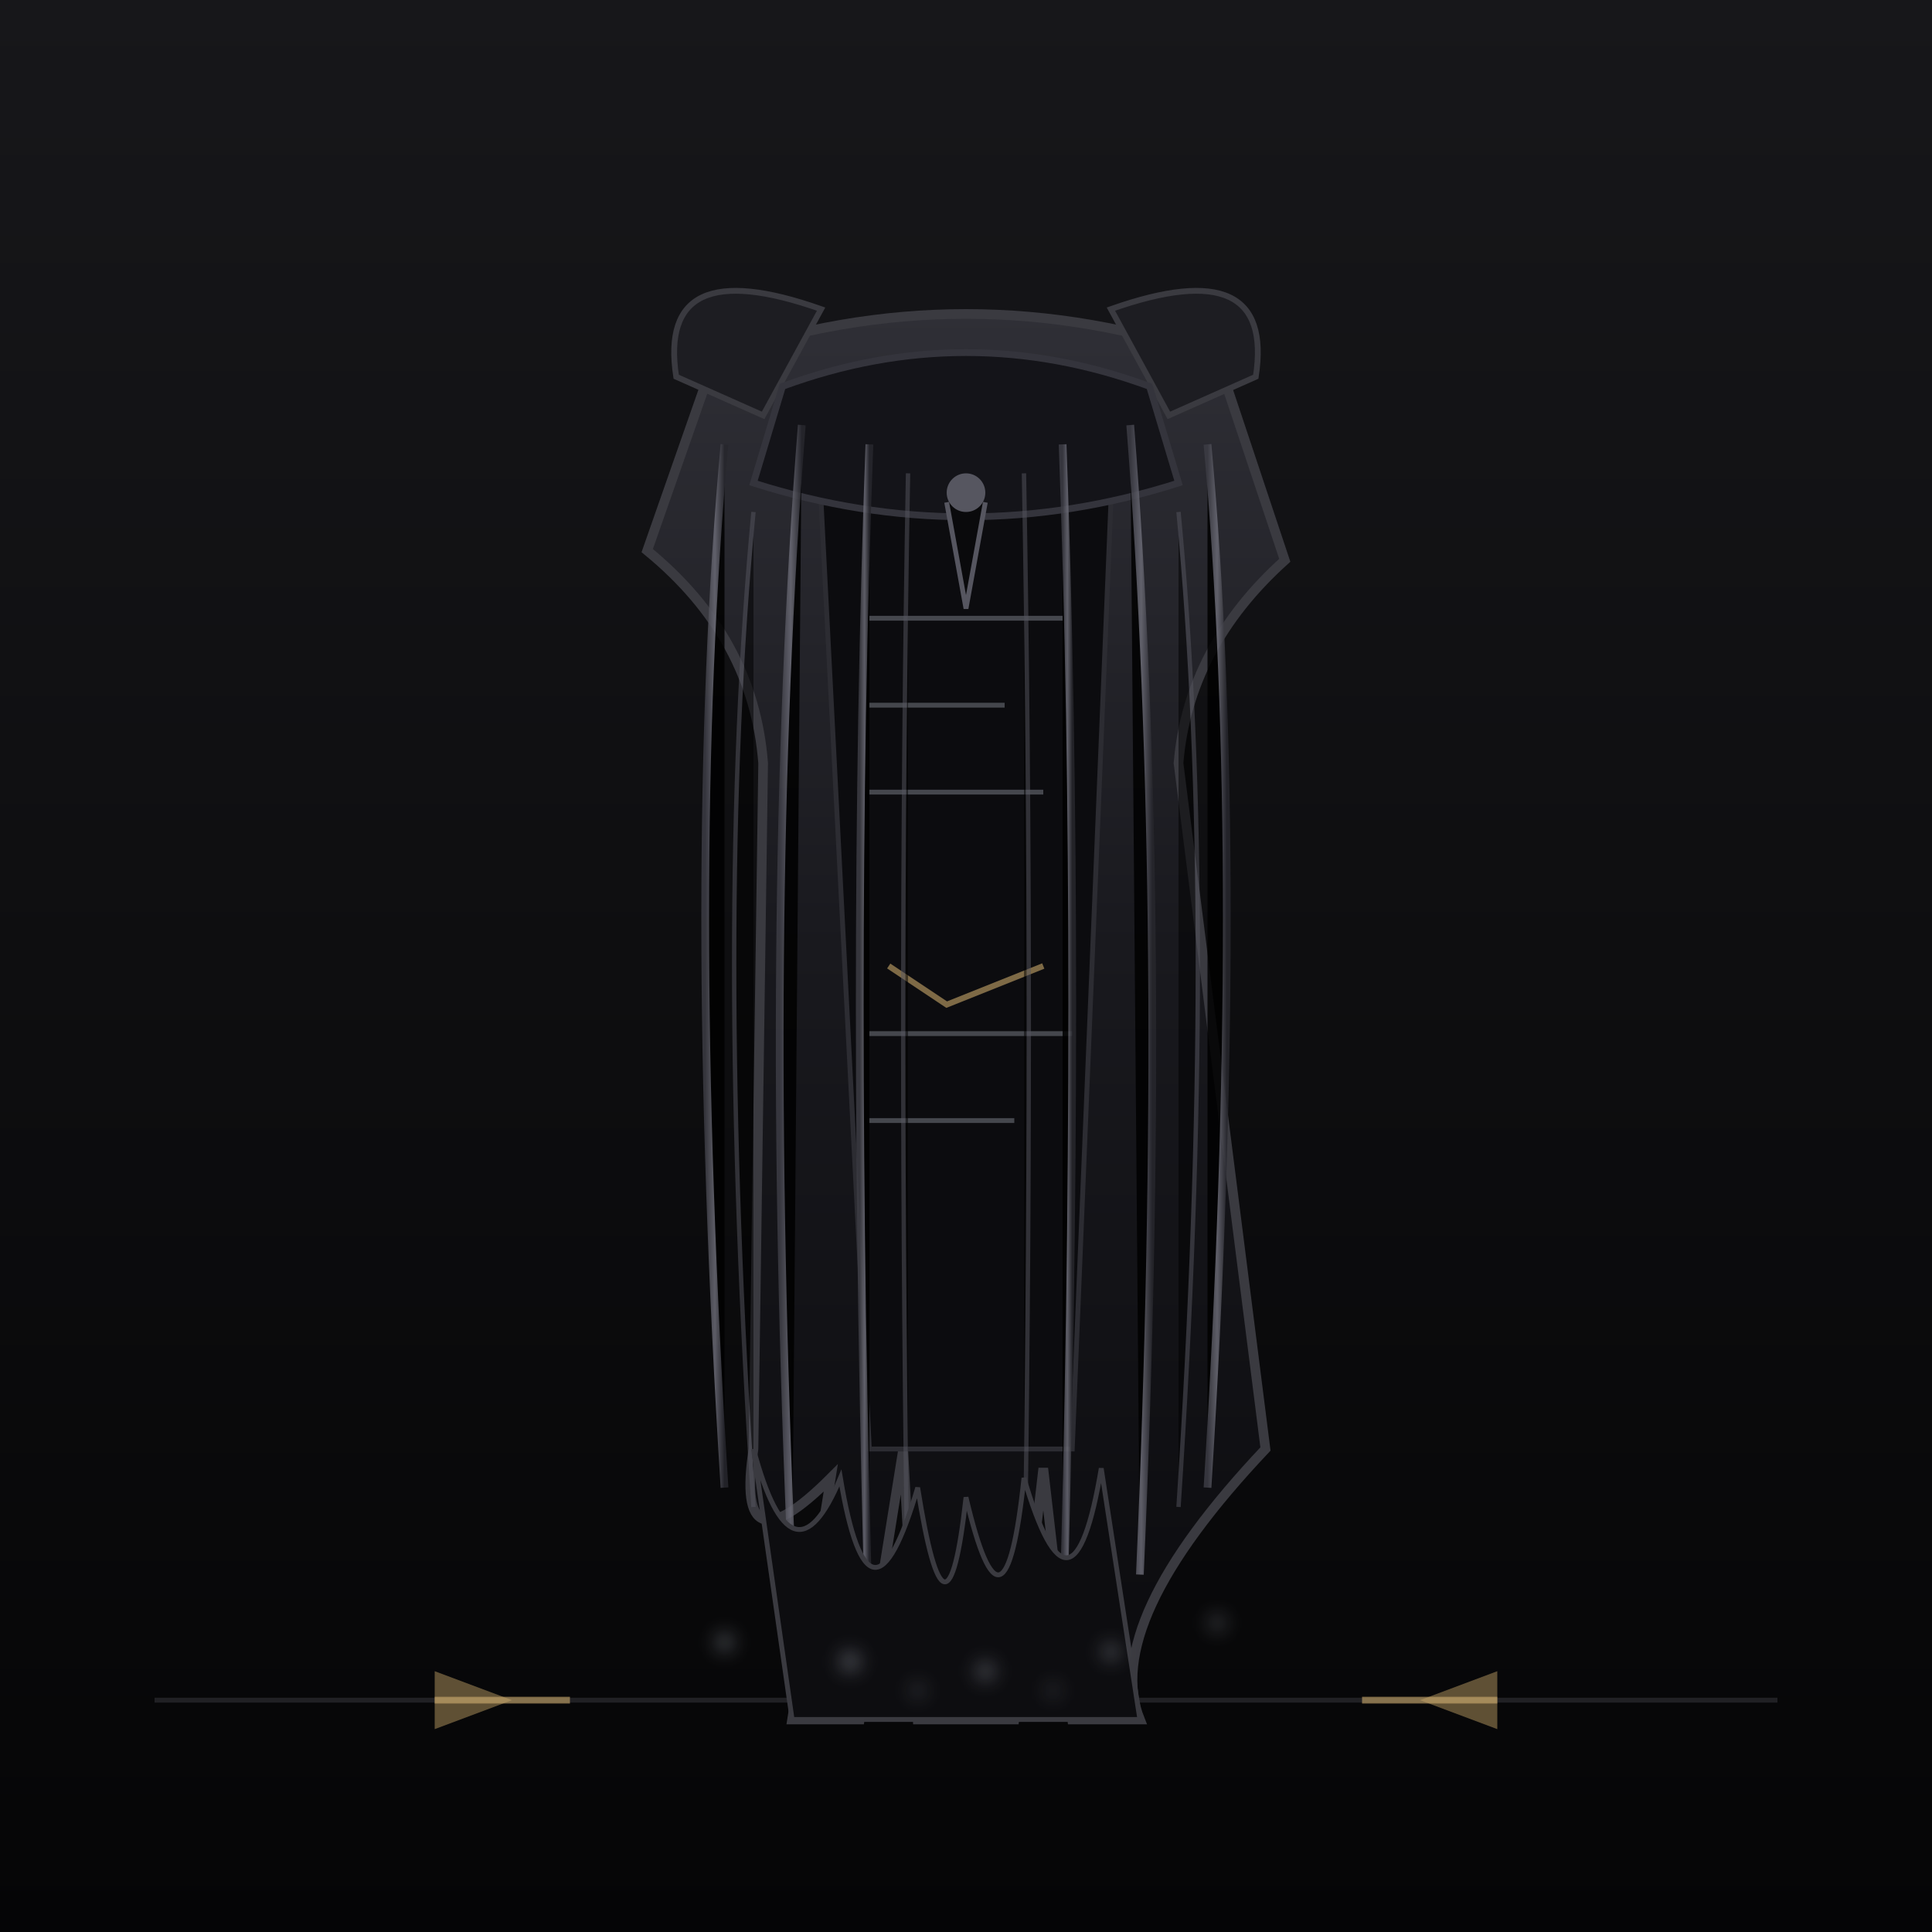
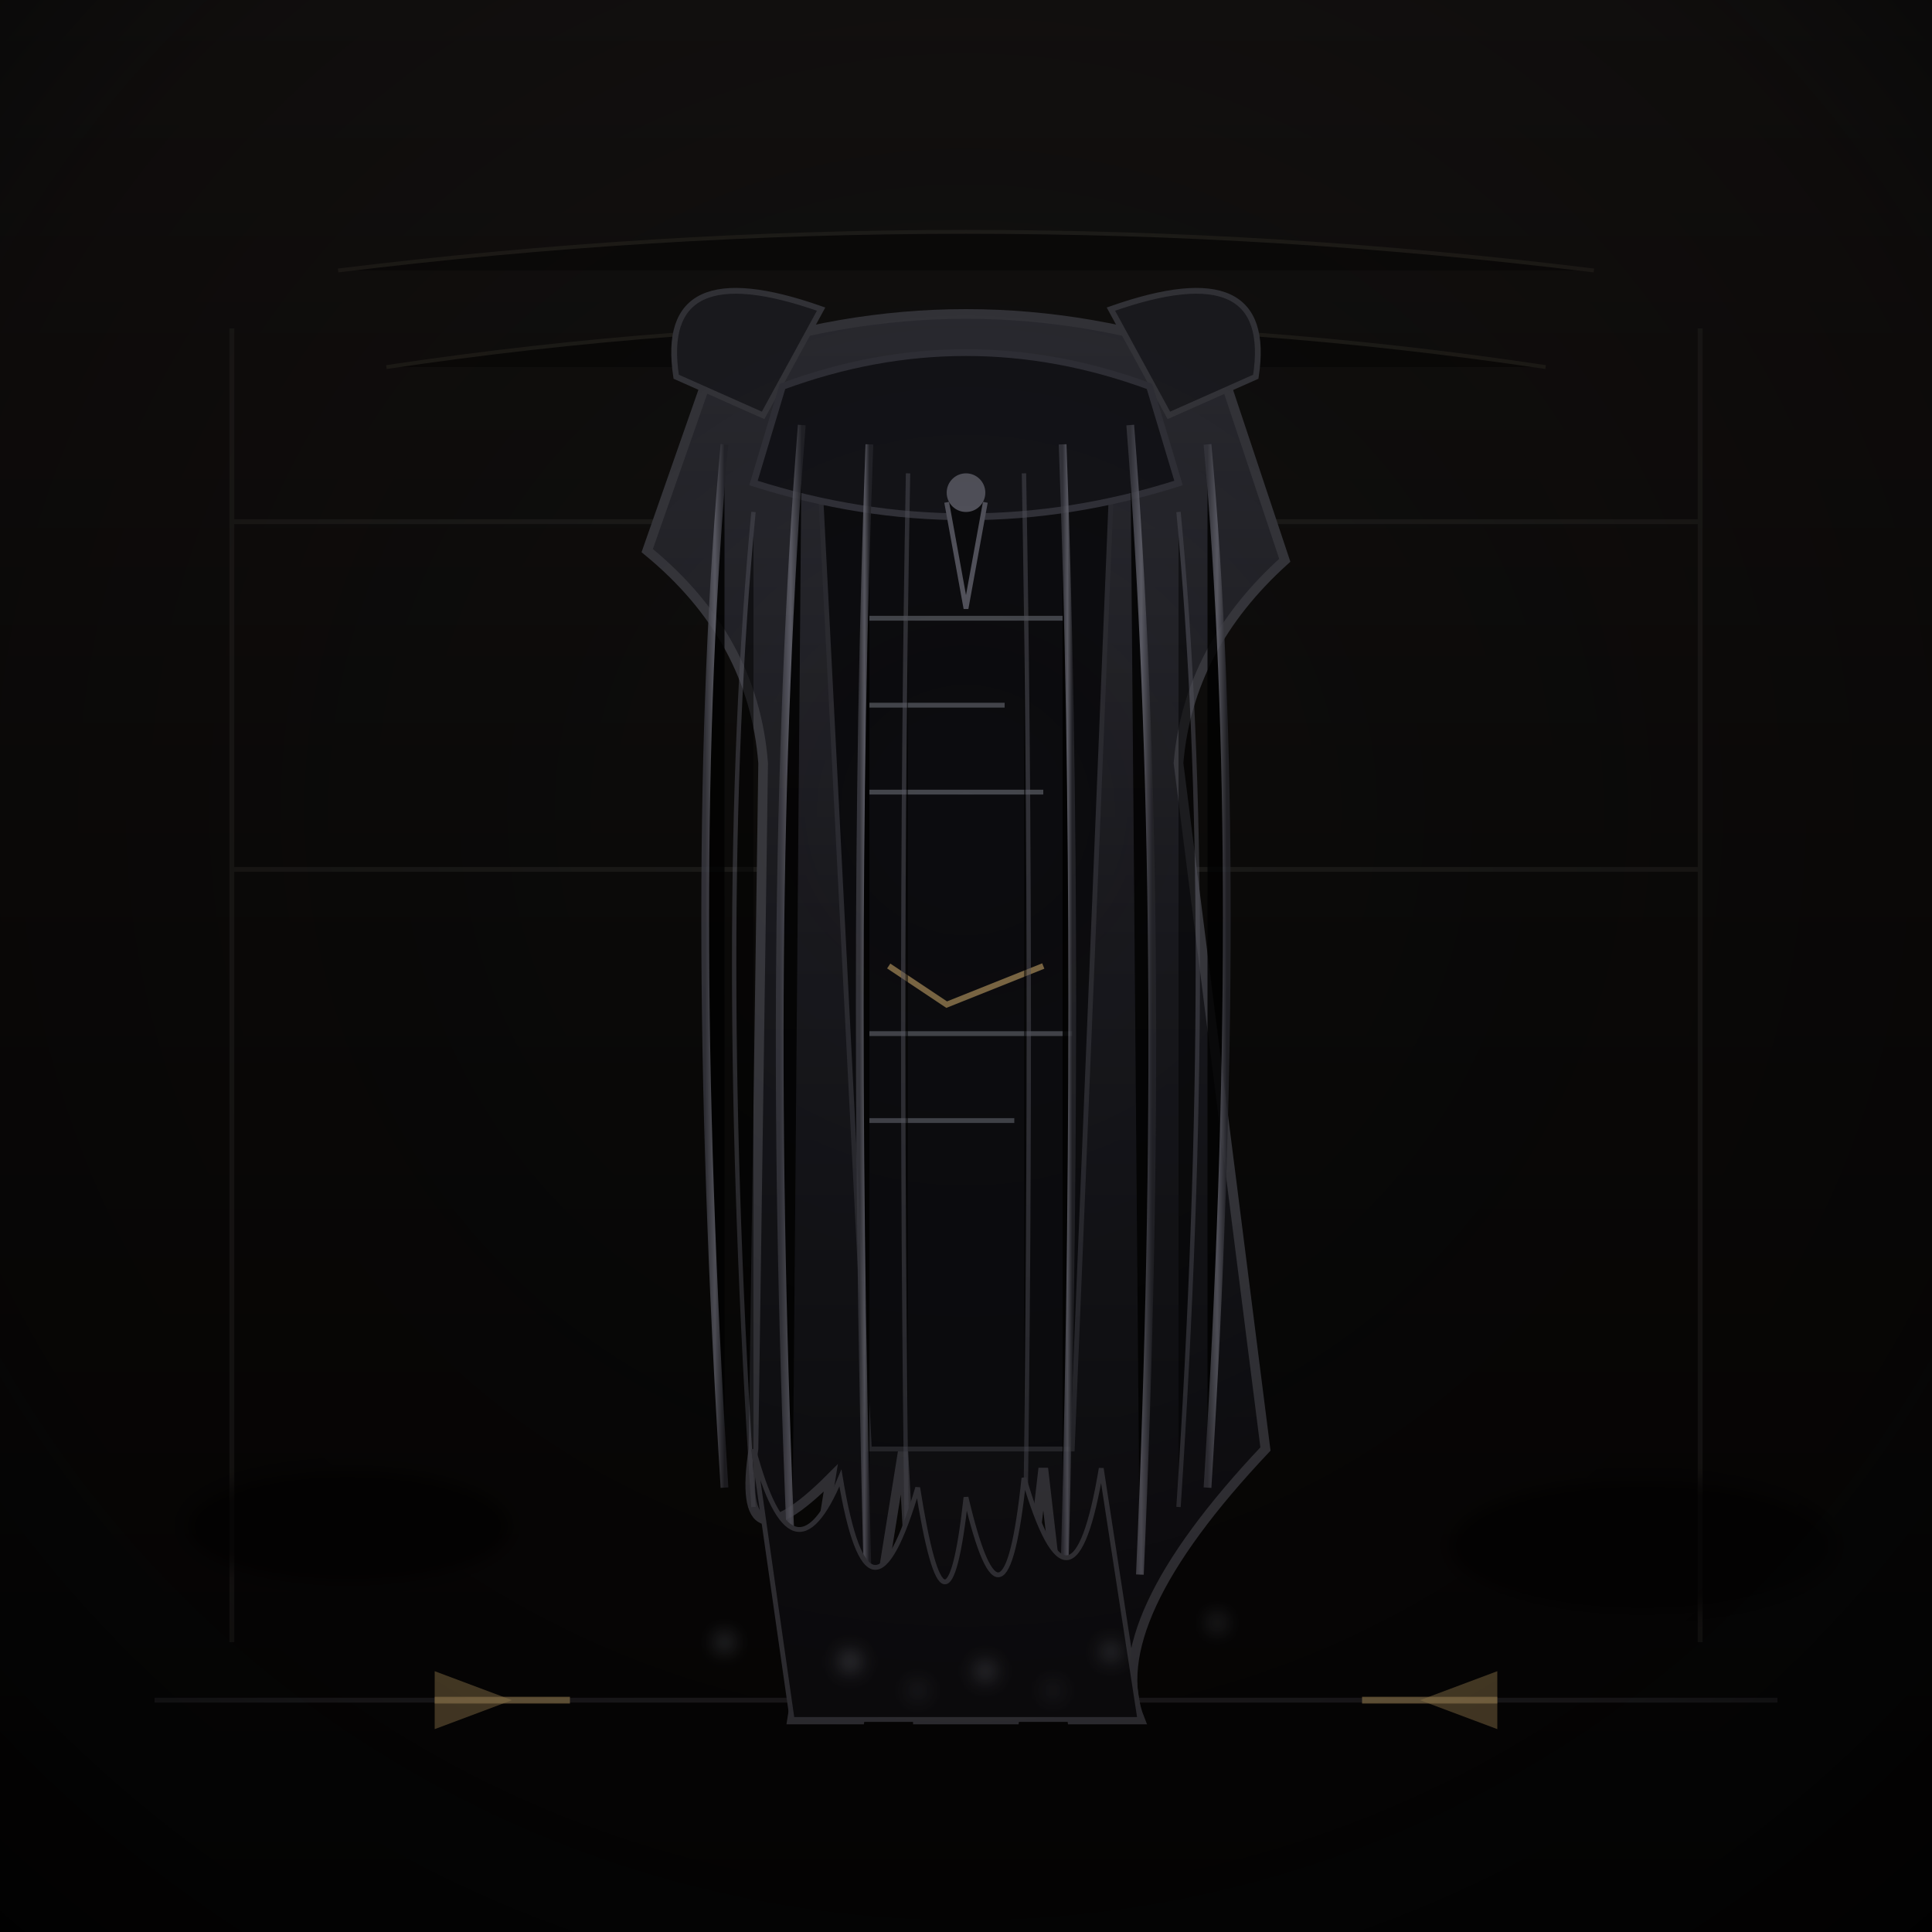
<svg xmlns="http://www.w3.org/2000/svg" viewBox="0 0 400 400" width="100%" height="100%" role="img" aria-label="THE MOURNING MANTLE">
  <defs>
-     <linearGradient id="mmS_Bg" x1="0" y1="0" x2="0" y2="1">
-       <stop offset="0" stop-color="#17171a" />
-       <stop offset="1" stop-color="#050506" />
+     <linearGradient id="mmBg" x1="0" y1="0" x2="0" y2="1">
+       <stop offset="0" stop-color="#151312" />
+       <stop offset=".5" stop-color="#0a0908" />
+       <stop offset="1" stop-color="#030303" />
    </linearGradient>
-     <linearGradient id="mmS_Cloth" x1="0" y1="0" x2="0" y2="1">
+     <radialGradient id="mmVign" cx=".5" cy=".42" r=".78">
+       <stop offset="0" stop-color="#0a0908" stop-opacity="0" />
+       <stop offset=".7" stop-color="#050404" stop-opacity=".35" />
+       <stop offset="1" stop-color="#010101" stop-opacity=".9" />
+     </radialGradient>
+     <linearGradient id="mmCloth" x1="0" y1="0" x2="0" y2="1">
      <stop offset="0" stop-color="#2f2f36" />
      <stop offset=".45" stop-color="#19191e" />
      <stop offset="1" stop-color="#0b0b0e" />
    </linearGradient>
-     <linearGradient id="mmS_Thread" x1="0" y1="0" x2="1" y2="0">
+     <linearGradient id="mmThread" x1="0" y1="0" x2="1" y2="0">
      <stop offset="0" stop-color="#3c3c44" />
      <stop offset=".5" stop-color="#6b6b76" />
      <stop offset="1" stop-color="#27272d" />
    </linearGradient>
-     <filter id="mmS_Dust" x="-50%" y="-50%" width="200%" height="200%">
+     <filter id="mmDust" x="-50%" y="-50%" width="200%" height="200%">
      <feGaussianBlur stdDeviation="2" />
    </filter>
  </defs>
-   <rect width="400" height="400" fill="url(#mmS_Bg)" />
+   <rect width="400" height="400" fill="url(#mmBg)" />
+   <g stroke="#2c2a27" stroke-width="1" opacity=".5" fill="none">
+     <path d="M48 68 L48 340 M352 68 L352 340 M48 108 L352 108 M48 180 L352 180" />
+   </g>
+   <g stroke="#3a362e" stroke-width=".8" opacity=".4">
+     <path d="M70 56 Q200 40 330 56 M80 76 Q200 58 320 76" />
+   </g>
+   <ellipse cx="72" cy="316" rx="34" ry="12" fill="#020202" opacity=".7" filter="url(#mmDust)" />
+   <ellipse cx="340" cy="320" rx="40" ry="14" fill="#020202" opacity=".7" filter="url(#mmDust)" />
  <path d="M32 352 L368 352" stroke="#45454d" stroke-width="1" opacity=".4" />
  <path d="M90 352 L118 352 M282 352 L310 352" stroke="#c9a86a" stroke-width="1.4" opacity=".6" />
  <path d="M90 346 L106 352 L90 358 Z M310 346 L294 352 L310 358 Z" fill="#c9a86a" opacity=".45" />
-   <path d="M148 74 Q200 56 252 74 L266 116 Q246 134 244 158 L262 300 Q228 336 236 356 L222 356 L216 304 L210 356 L190 356 L187 300 L178 356 L164 356 L172 306 Q152 326 156 300 L158 158 Q156 132 134 114 Z" fill="url(#mmS_Cloth)" stroke="#3a3a40" stroke-width="2" />
+   <path d="M148 74 Q200 56 252 74 L266 116 Q246 134 244 158 L262 300 Q228 336 236 356 L222 356 L216 304 L210 356 L190 356 L187 300 L178 356 L164 356 L172 306 Q152 326 156 300 L158 158 Q156 132 134 114 Z" fill="url(#mmCloth)" stroke="#3a3a40" stroke-width="2" />
  <path d="M140 78 Q136 52 170 64 L158 86 Z" fill="#1d1d22" stroke="#3a3a40" stroke-width="1.2" />
  <path d="M260 78 Q264 52 230 64 L242 86 Z" fill="#1d1d22" stroke="#3a3a40" stroke-width="1.2" />
  <path d="M170 104 L230 104 L222 300 L180 300 Z" fill="#0c0c0f" stroke="#2c2c32" stroke-width="1" />
  <g stroke="#8a8f98" stroke-width="1" opacity=".45">
    <line x1="180" y1="128" x2="220" y2="128" />
    <line x1="180" y1="146" x2="208" y2="146" />
    <line x1="180" y1="164" x2="216" y2="164" />
    <line x1="180" y1="214" x2="222" y2="214" />
    <line x1="180" y1="232" x2="210" y2="232" />
  </g>
  <path d="M184 200 L196 208 L216 200" fill="none" stroke="#c9a86a" stroke-width="1.2" opacity=".6" />
  <path d="M162 80 Q200 66 238 80 L244 100 Q200 114 156 100 Z" fill="#141419" stroke="#34343c" stroke-width="1.4" />
  <path d="M196 104 L200 126 L204 104" fill="#0a0a0c" stroke="#565660" stroke-width="1" />
  <circle cx="200" cy="102" r="4" fill="#565660" />
-   <g stroke="url(#mmS_Thread)" stroke-width="1.6" opacity=".85">
+   <g stroke="url(#mmThread)" stroke-width="1.6" opacity=".85">
    <path d="M150 92 Q142 180 150 308" />
    <path d="M166 88 Q158 190 164 326" />
    <path d="M180 92 Q176 200 180 340" />
    <path d="M220 92 Q224 200 220 340" />
    <path d="M234 88 Q242 190 236 326" />
    <path d="M250 92 Q258 180 250 308" />
  </g>
  <g stroke="#565660" stroke-width=".9" opacity=".5">
    <path d="M156 106 Q148 190 156 312" />
    <path d="M188 98 Q186 208 188 336" />
    <path d="M212 98 Q214 208 212 336" />
    <path d="M244 106 Q252 190 244 312" />
  </g>
  <g fill="#0d0d10" stroke="#3a3a40" stroke-width="1">
    <path d="M156 300 Q164 330 174 306 Q180 342 190 308 Q196 346 200 310 Q208 344 212 306 Q222 340 228 304 L236 356 L164 356 Z" />
  </g>
-   <g fill="#9aa0aa" filter="url(#mmS_Dust)">
+   <g fill="#9aa0aa" filter="url(#mmDust)">
    <circle cx="150" cy="340" r="1.6" opacity=".6" />
    <circle cx="176" cy="344" r="2" opacity=".5" />
    <circle cx="204" cy="346" r="1.8" opacity=".5" />
    <circle cx="230" cy="342" r="1.5" opacity=".6" />
    <circle cx="252" cy="336" r="1.3" opacity=".6" />
    <circle cx="190" cy="350" r="1.2" opacity=".45" />
    <circle cx="218" cy="350" r="1.1" opacity=".45" />
  </g>
+   <rect width="400" height="400" fill="url(#mmVign)" />
</svg>
